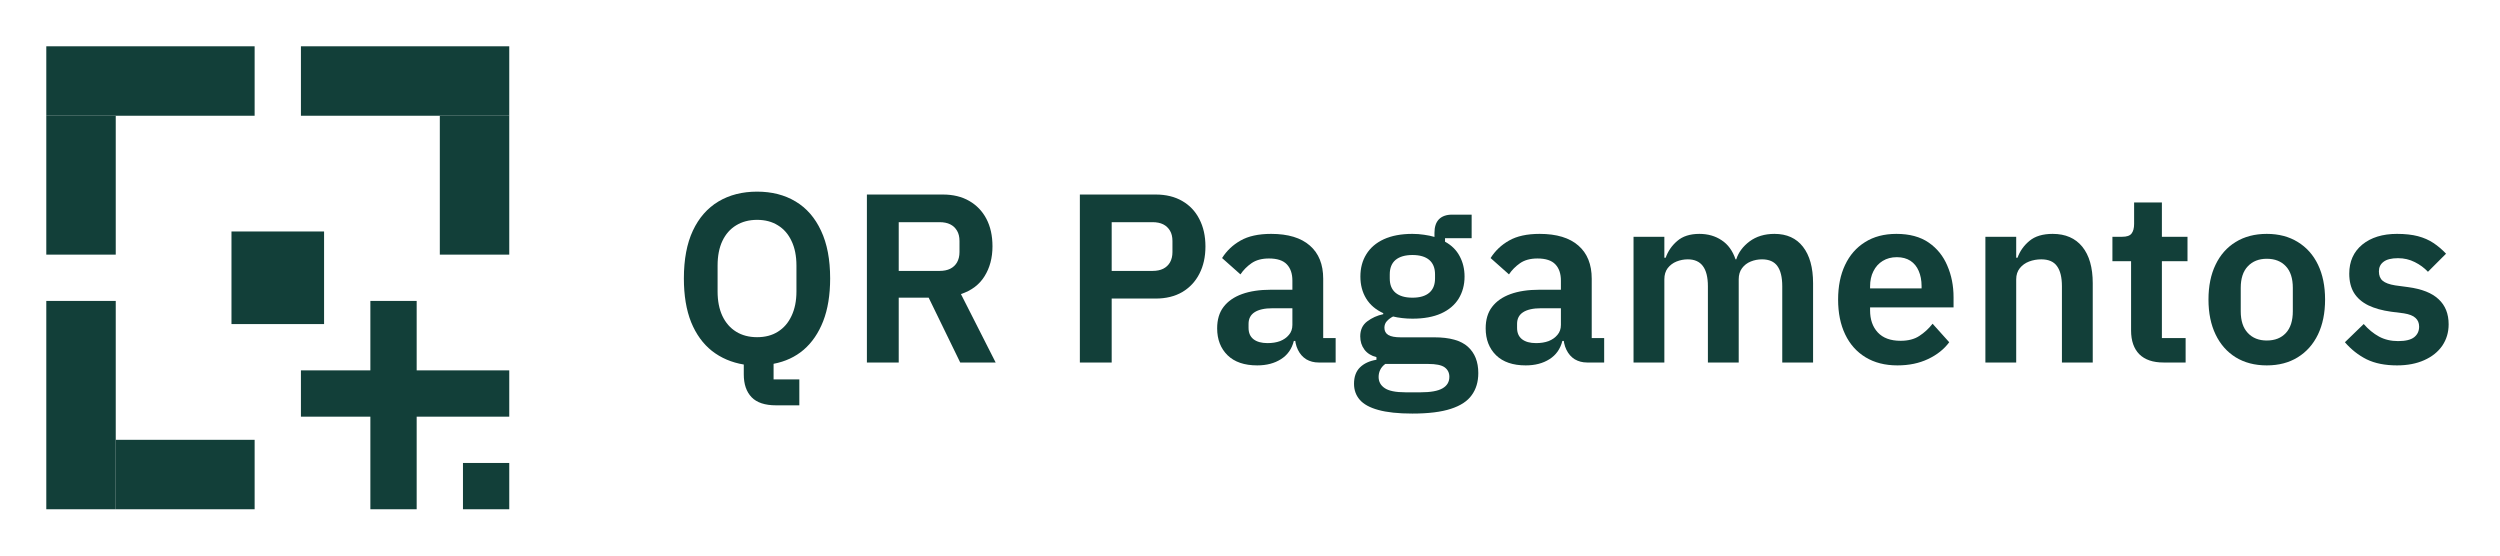
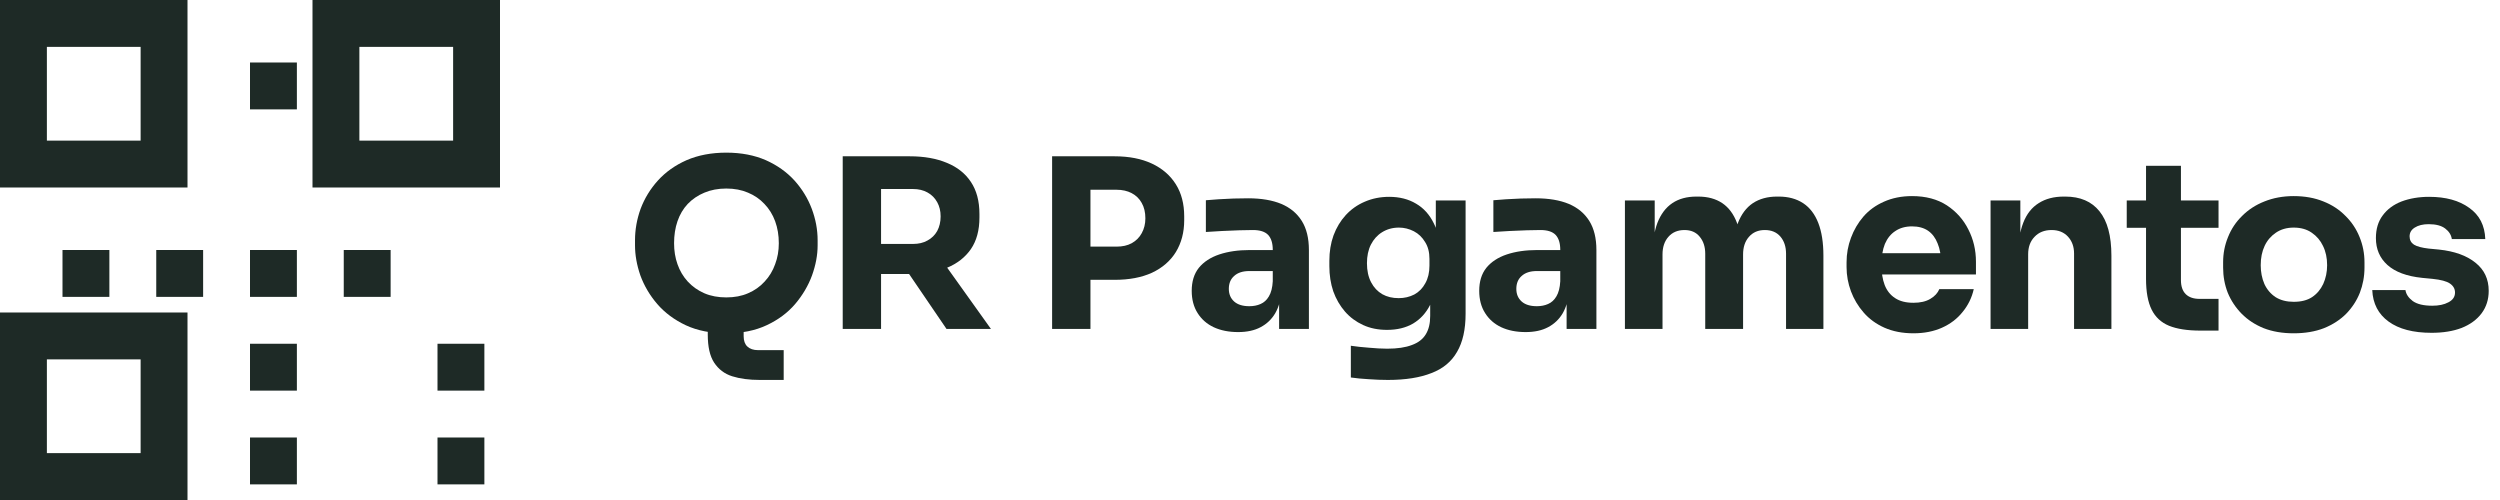
- <svg xmlns="http://www.w3.org/2000/svg" xmlns:xlink="http://www.w3.org/1999/xlink" data-brand-identity="compact-role-lockup" viewBox="0 0 216 48" fill="#123f39">
+ <svg xmlns="http://www.w3.org/2000/svg" xmlns:xlink="http://www.w3.org/1999/xlink" data-brand-identity="compact-role-lockup" viewBox="0 0 160 32" fill="#1E2A26">
  <defs>
    <g>
      <g id="glyph-0-0">
-         <path d="M 13.828 1.828 L 13.828 4.625 L 11.312 4.625 C 10.113 4.625 9.234 4.332 8.672 3.75 C 8.109 3.164 7.828 2.344 7.828 1.281 L 7.828 0.219 C 6.516 0 5.367 -0.488 4.391 -1.25 C 3.422 -2.02 2.672 -3.055 2.141 -4.359 C 1.617 -5.672 1.359 -7.242 1.359 -9.078 C 1.359 -11.129 1.68 -12.848 2.328 -14.234 C 2.984 -15.629 3.906 -16.68 5.094 -17.391 C 6.281 -18.098 7.672 -18.453 9.266 -18.453 C 10.859 -18.453 12.242 -18.098 13.422 -17.391 C 14.609 -16.68 15.523 -15.629 16.172 -14.234 C 16.828 -12.848 17.156 -11.129 17.156 -9.078 C 17.156 -7.297 16.906 -5.758 16.406 -4.469 C 15.906 -3.188 15.203 -2.156 14.297 -1.375 C 13.391 -0.602 12.305 -0.098 11.047 0.141 L 11.047 1.828 Z M 9.266 -2.734 C 10.141 -2.734 10.891 -2.93 11.516 -3.328 C 12.148 -3.723 12.641 -4.289 12.984 -5.031 C 13.336 -5.77 13.516 -6.648 13.516 -7.672 L 13.516 -10.469 C 13.516 -11.508 13.336 -12.395 12.984 -13.125 C 12.641 -13.863 12.148 -14.426 11.516 -14.812 C 10.891 -15.207 10.141 -15.406 9.266 -15.406 C 8.398 -15.406 7.645 -15.207 7 -14.812 C 6.363 -14.426 5.867 -13.863 5.516 -13.125 C 5.172 -12.395 5 -11.508 5 -10.469 L 5 -7.672 C 5 -6.648 5.172 -5.77 5.516 -5.031 C 5.867 -4.289 6.363 -3.723 7 -3.328 C 7.645 -2.93 8.398 -2.734 9.266 -2.734 Z M 9.266 -2.734 " />
+         <path d="M 8.625 3.266 C 7.945 3.266 7.359 3.188 6.859 3.031 C 6.367 2.875 5.984 2.582 5.703 2.156 C 5.43 1.738 5.297 1.141 5.297 0.359 L 5.297 -1.312 L 7.594 -1.312 L 7.594 0.469 C 7.594 0.758 7.672 0.977 7.828 1.125 C 7.992 1.281 8.223 1.359 8.516 1.359 L 10.156 1.359 L 10.156 3.266 Z M 6.484 0.281 C 5.492 0.281 4.629 0.109 3.891 -0.234 C 3.16 -0.578 2.551 -1.031 2.062 -1.594 C 1.582 -2.156 1.223 -2.766 0.984 -3.422 C 0.754 -4.086 0.641 -4.727 0.641 -5.344 L 0.641 -5.672 C 0.641 -6.348 0.758 -7.02 1 -7.688 C 1.25 -8.352 1.617 -8.957 2.109 -9.5 C 2.598 -10.039 3.207 -10.473 3.938 -10.797 C 4.676 -11.117 5.523 -11.281 6.484 -11.281 C 7.441 -11.281 8.285 -11.117 9.016 -10.797 C 9.742 -10.473 10.352 -10.039 10.844 -9.5 C 11.332 -8.957 11.703 -8.352 11.953 -7.688 C 12.203 -7.02 12.328 -6.348 12.328 -5.672 L 12.328 -5.344 C 12.328 -4.727 12.207 -4.086 11.969 -3.422 C 11.727 -2.766 11.367 -2.156 10.891 -1.594 C 10.41 -1.031 9.801 -0.578 9.062 -0.234 C 8.332 0.109 7.473 0.281 6.484 0.281 Z M 6.484 -2.016 C 7.004 -2.016 7.469 -2.102 7.875 -2.281 C 8.289 -2.457 8.645 -2.707 8.938 -3.031 C 9.238 -3.352 9.461 -3.723 9.609 -4.141 C 9.766 -4.555 9.844 -5.004 9.844 -5.484 C 9.844 -5.992 9.766 -6.461 9.609 -6.891 C 9.453 -7.316 9.223 -7.688 8.922 -8 C 8.629 -8.312 8.281 -8.551 7.875 -8.719 C 7.469 -8.895 7.004 -8.984 6.484 -8.984 C 5.961 -8.984 5.492 -8.895 5.078 -8.719 C 4.672 -8.551 4.316 -8.312 4.016 -8 C 3.723 -7.688 3.504 -7.316 3.359 -6.891 C 3.211 -6.461 3.141 -5.992 3.141 -5.484 C 3.141 -5.004 3.211 -4.555 3.359 -4.141 C 3.504 -3.723 3.723 -3.352 4.016 -3.031 C 4.316 -2.707 4.672 -2.457 5.078 -2.281 C 5.492 -2.102 5.961 -2.016 6.484 -2.016 Z M 6.484 -2.016 " />
      </g>
      <g id="glyph-0-1">
-         <path d="M 5.562 -7 L 5.562 0 L 2.125 0 L 2.125 -18.141 L 10.328 -18.141 C 11.43 -18.141 12.379 -17.91 13.172 -17.453 C 13.973 -16.992 14.594 -16.348 15.031 -15.516 C 15.469 -14.68 15.688 -13.691 15.688 -12.547 C 15.688 -11.297 15.398 -10.219 14.828 -9.312 C 14.266 -8.406 13.414 -7.766 12.281 -7.391 L 16.031 0 L 12.203 0 L 8.797 -7 Z M 5.562 -9.891 L 9.969 -9.891 C 10.426 -9.891 10.812 -9.969 11.125 -10.125 C 11.438 -10.281 11.68 -10.508 11.859 -10.812 C 12.035 -11.125 12.125 -11.492 12.125 -11.922 L 12.125 -13.125 C 12.125 -13.57 12.035 -13.941 11.859 -14.234 C 11.68 -14.535 11.438 -14.766 11.125 -14.922 C 10.812 -15.078 10.426 -15.156 9.969 -15.156 L 5.562 -15.156 Z M 5.562 -9.891 " />
+         <path d="M 1.234 0 L 1.234 -11.047 L 3.688 -11.047 L 3.688 0 Z M 7.875 0 L 4.672 -4.703 L 7.359 -4.703 L 10.719 0 Z M 3.031 -3.516 L 3.031 -5.438 L 5.734 -5.438 C 6.086 -5.438 6.395 -5.508 6.656 -5.656 C 6.926 -5.801 7.133 -6.004 7.281 -6.266 C 7.426 -6.535 7.5 -6.848 7.5 -7.203 C 7.5 -7.547 7.426 -7.848 7.281 -8.109 C 7.133 -8.379 6.926 -8.586 6.656 -8.734 C 6.395 -8.879 6.086 -8.953 5.734 -8.953 L 3.031 -8.953 L 3.031 -11.047 L 5.531 -11.047 C 6.445 -11.047 7.238 -10.906 7.906 -10.625 C 8.57 -10.352 9.082 -9.945 9.438 -9.406 C 9.801 -8.863 9.984 -8.18 9.984 -7.359 L 9.984 -7.125 C 9.984 -6.312 9.801 -5.641 9.438 -5.109 C 9.07 -4.578 8.555 -4.176 7.891 -3.906 C 7.234 -3.645 6.445 -3.516 5.531 -3.516 Z M 3.031 -3.516 " />
      </g>
      <g id="glyph-0-2">
</g>
      <g id="glyph-0-3">
-         <path d="M 5.562 0 L 2.125 0 L 2.125 -18.141 L 10.312 -18.141 C 11.426 -18.141 12.383 -17.906 13.188 -17.438 C 13.988 -16.977 14.602 -16.328 15.031 -15.484 C 15.469 -14.641 15.688 -13.656 15.688 -12.531 C 15.688 -11.406 15.469 -10.422 15.031 -9.578 C 14.602 -8.742 13.988 -8.086 13.188 -7.609 C 12.383 -7.141 11.426 -6.906 10.312 -6.906 L 5.562 -6.906 Z M 5.562 -15.156 L 5.562 -9.891 L 9.969 -9.891 C 10.426 -9.891 10.812 -9.969 11.125 -10.125 C 11.438 -10.281 11.68 -10.508 11.859 -10.812 C 12.035 -11.125 12.125 -11.492 12.125 -11.922 L 12.125 -13.125 C 12.125 -13.57 12.035 -13.941 11.859 -14.234 C 11.68 -14.535 11.438 -14.766 11.125 -14.922 C 10.812 -15.078 10.426 -15.156 9.969 -15.156 Z M 5.562 -15.156 " />
+         <path d="M 3.391 -3.141 L 3.391 -5.266 L 5.359 -5.266 C 5.734 -5.266 6.055 -5.336 6.328 -5.484 C 6.609 -5.641 6.82 -5.852 6.969 -6.125 C 7.125 -6.406 7.203 -6.723 7.203 -7.078 C 7.203 -7.461 7.125 -7.789 6.969 -8.062 C 6.82 -8.332 6.609 -8.539 6.328 -8.688 C 6.055 -8.832 5.734 -8.906 5.359 -8.906 L 3.391 -8.906 L 3.391 -11.047 L 5.234 -11.047 C 6.16 -11.047 6.957 -10.891 7.625 -10.578 C 8.289 -10.266 8.801 -9.82 9.156 -9.25 C 9.508 -8.688 9.688 -8.004 9.688 -7.203 L 9.688 -6.953 C 9.688 -6.18 9.508 -5.504 9.156 -4.922 C 8.801 -4.348 8.289 -3.906 7.625 -3.594 C 6.957 -3.289 6.16 -3.141 5.234 -3.141 Z M 1.234 0 L 1.234 -11.047 L 3.688 -11.047 L 3.688 0 Z M 1.234 0 " />
      </g>
      <g id="glyph-0-4">
-         <path d="M 13.75 0 L 11.906 0 C 11.414 0 10.973 -0.113 10.578 -0.344 C 10.191 -0.582 9.891 -0.926 9.672 -1.375 C 9.453 -1.82 9.344 -2.348 9.344 -2.953 L 9.344 -3.25 L 10.172 -2.328 L 9.234 -2.328 C 9.016 -1.461 8.551 -0.805 7.844 -0.359 C 7.145 0.086 6.289 0.312 5.281 0.312 C 3.895 0.312 2.828 -0.051 2.078 -0.781 C 1.328 -1.52 0.953 -2.488 0.953 -3.688 C 0.953 -4.625 1.18 -5.395 1.641 -6 C 2.109 -6.613 2.773 -7.078 3.641 -7.391 C 4.504 -7.703 5.547 -7.859 6.766 -7.859 L 9.078 -7.859 L 9.078 -8.844 C 9.078 -9.594 8.879 -10.176 8.484 -10.594 C 8.086 -11.02 7.441 -11.234 6.547 -11.234 C 5.773 -11.234 5.145 -11.062 4.656 -10.719 C 4.176 -10.383 3.781 -9.984 3.469 -9.516 L 1.484 -11.281 C 1.984 -12.07 2.648 -12.703 3.484 -13.172 C 4.316 -13.648 5.414 -13.891 6.781 -13.891 C 8.613 -13.891 10.008 -13.469 10.969 -12.625 C 11.926 -11.789 12.406 -10.598 12.406 -9.047 L 12.406 -2.641 L 13.75 -2.641 Z M 9.078 -5.859 L 6.938 -5.859 C 6.07 -5.859 5.422 -5.711 4.984 -5.422 C 4.555 -5.141 4.344 -4.723 4.344 -4.172 L 4.344 -3.734 C 4.344 -3.203 4.52 -2.797 4.875 -2.516 C 5.238 -2.234 5.742 -2.094 6.391 -2.094 C 6.898 -2.094 7.352 -2.164 7.75 -2.312 C 8.145 -2.469 8.461 -2.691 8.703 -2.984 C 8.953 -3.273 9.078 -3.633 9.078 -4.062 Z M 9.078 -5.859 " />
+         <path d="M 6.062 0 L 6.062 -2.438 L 5.656 -2.438 L 5.656 -5.062 C 5.656 -5.488 5.555 -5.805 5.359 -6.016 C 5.16 -6.223 4.836 -6.328 4.391 -6.328 C 4.172 -6.328 3.879 -6.32 3.516 -6.312 C 3.16 -6.301 2.789 -6.285 2.406 -6.266 C 2.031 -6.242 1.688 -6.223 1.375 -6.203 L 1.375 -8.234 C 1.602 -8.254 1.875 -8.273 2.188 -8.297 C 2.5 -8.316 2.816 -8.332 3.141 -8.344 C 3.473 -8.352 3.785 -8.359 4.078 -8.359 C 4.922 -8.359 5.629 -8.238 6.203 -8 C 6.773 -7.758 7.211 -7.395 7.516 -6.906 C 7.816 -6.426 7.969 -5.805 7.969 -5.047 L 7.969 0 Z M 3.438 0.203 C 2.844 0.203 2.32 0.098 1.875 -0.109 C 1.438 -0.316 1.094 -0.617 0.844 -1.016 C 0.594 -1.41 0.469 -1.883 0.469 -2.438 C 0.469 -3.031 0.617 -3.52 0.922 -3.906 C 1.234 -4.289 1.672 -4.578 2.234 -4.766 C 2.797 -4.953 3.441 -5.047 4.172 -5.047 L 5.922 -5.047 L 5.922 -3.703 L 4.156 -3.703 C 3.738 -3.703 3.414 -3.598 3.188 -3.391 C 2.957 -3.191 2.844 -2.914 2.844 -2.562 C 2.844 -2.227 2.957 -1.957 3.188 -1.75 C 3.414 -1.551 3.738 -1.453 4.156 -1.453 C 4.426 -1.453 4.664 -1.5 4.875 -1.594 C 5.094 -1.688 5.27 -1.848 5.406 -2.078 C 5.551 -2.316 5.633 -2.641 5.656 -3.047 L 6.219 -2.438 C 6.176 -1.875 6.039 -1.395 5.812 -1 C 5.582 -0.613 5.27 -0.316 4.875 -0.109 C 4.488 0.098 4.008 0.203 3.438 0.203 Z M 3.438 0.203 " />
      </g>
      <g id="glyph-0-5">
-         <path d="M 14.156 1.141 C 14.156 2.078 13.922 2.867 13.453 3.516 C 12.992 4.172 12.242 4.664 11.203 5 C 10.16 5.344 8.77 5.516 7.031 5.516 C 5.508 5.516 4.285 5.383 3.359 5.125 C 2.441 4.875 1.773 4.508 1.359 4.031 C 0.941 3.551 0.734 2.973 0.734 2.297 C 0.734 1.547 0.945 0.957 1.375 0.531 C 1.812 0.102 2.406 -0.172 3.156 -0.297 L 3.156 -0.578 C 2.594 -0.723 2.16 -0.992 1.859 -1.391 C 1.555 -1.797 1.406 -2.273 1.406 -2.828 C 1.406 -3.523 1.656 -4.062 2.156 -4.438 C 2.664 -4.82 3.242 -5.082 3.891 -5.219 L 3.891 -5.328 C 3.078 -5.703 2.461 -6.227 2.047 -6.906 C 1.629 -7.594 1.422 -8.383 1.422 -9.281 C 1.422 -10.195 1.633 -11 2.062 -11.688 C 2.488 -12.383 3.117 -12.926 3.953 -13.312 C 4.797 -13.695 5.82 -13.891 7.031 -13.891 C 7.477 -13.891 7.898 -13.859 8.297 -13.797 C 8.703 -13.742 9.078 -13.664 9.422 -13.562 L 9.422 -14 C 9.422 -14.645 9.582 -15.133 9.906 -15.469 C 10.238 -15.801 10.711 -15.969 11.328 -15.969 L 13.438 -15.969 L 13.438 -13.422 L 10.562 -13.422 L 10.562 -13.047 C 11.27 -12.66 11.797 -12.141 12.141 -11.484 C 12.492 -10.836 12.672 -10.102 12.672 -9.281 C 12.672 -8.383 12.457 -7.586 12.031 -6.891 C 11.602 -6.203 10.973 -5.672 10.141 -5.297 C 9.305 -4.922 8.273 -4.734 7.047 -4.734 C 6.66 -4.734 6.289 -4.754 5.938 -4.797 C 5.582 -4.836 5.254 -4.895 4.953 -4.969 C 4.703 -4.844 4.484 -4.68 4.297 -4.484 C 4.109 -4.285 4.016 -4.039 4.016 -3.75 C 4.016 -3.406 4.156 -3.145 4.438 -2.969 C 4.727 -2.801 5.176 -2.719 5.781 -2.719 L 9.406 -2.719 C 11.07 -2.719 12.281 -2.379 13.031 -1.703 C 13.781 -1.023 14.156 -0.078 14.156 1.141 Z M 11.031 1.547 C 11.031 1.109 10.859 0.766 10.516 0.516 C 10.172 0.273 9.578 0.156 8.734 0.156 L 4.109 0.156 C 3.859 0.344 3.676 0.555 3.562 0.797 C 3.445 1.035 3.391 1.289 3.391 1.562 C 3.391 2.07 3.609 2.473 4.047 2.766 C 4.484 3.066 5.227 3.219 6.281 3.219 L 7.938 3.219 C 9.008 3.219 9.789 3.078 10.281 2.797 C 10.781 2.516 11.031 2.098 11.031 1.547 Z M 7.047 -7 C 7.836 -7 8.441 -7.176 8.859 -7.531 C 9.273 -7.883 9.484 -8.398 9.484 -9.078 L 9.484 -9.516 C 9.484 -10.203 9.273 -10.723 8.859 -11.078 C 8.441 -11.43 7.836 -11.609 7.047 -11.609 C 6.254 -11.609 5.645 -11.43 5.219 -11.078 C 4.801 -10.723 4.594 -10.203 4.594 -9.516 L 4.594 -9.078 C 4.594 -8.398 4.801 -7.883 5.219 -7.531 C 5.645 -7.176 6.254 -7 7.047 -7 Z M 7.047 -7 " />
+         <path d="M 4.328 3.266 C 3.93 3.266 3.52 3.25 3.094 3.219 C 2.676 3.195 2.297 3.16 1.953 3.109 L 1.953 1.078 C 2.297 1.129 2.68 1.172 3.109 1.203 C 3.535 1.242 3.926 1.266 4.281 1.266 C 4.926 1.266 5.453 1.188 5.859 1.031 C 6.266 0.883 6.562 0.656 6.75 0.344 C 6.938 0.039 7.031 -0.348 7.031 -0.828 L 7.031 -2.453 L 7.469 -3.422 C 7.445 -2.691 7.301 -2.066 7.031 -1.547 C 6.77 -1.023 6.406 -0.625 5.938 -0.344 C 5.469 -0.07 4.91 0.062 4.266 0.062 C 3.703 0.062 3.191 -0.039 2.734 -0.25 C 2.285 -0.457 1.898 -0.742 1.578 -1.109 C 1.254 -1.484 1.004 -1.914 0.828 -2.406 C 0.66 -2.906 0.578 -3.441 0.578 -4.016 L 0.578 -4.359 C 0.578 -4.941 0.664 -5.484 0.844 -5.984 C 1.031 -6.484 1.289 -6.914 1.625 -7.281 C 1.969 -7.656 2.375 -7.941 2.844 -8.141 C 3.32 -8.348 3.844 -8.453 4.406 -8.453 C 5.07 -8.453 5.645 -8.305 6.125 -8.016 C 6.613 -7.734 6.992 -7.312 7.266 -6.75 C 7.547 -6.188 7.695 -5.508 7.719 -4.719 L 7.391 -4.641 L 7.391 -8.219 L 9.297 -8.219 L 9.297 -0.969 C 9.297 0.039 9.113 0.852 8.75 1.469 C 8.395 2.094 7.848 2.547 7.109 2.828 C 6.379 3.117 5.453 3.266 4.328 3.266 Z M 5.016 -1.969 C 5.379 -1.969 5.711 -2.047 6.016 -2.203 C 6.316 -2.367 6.551 -2.609 6.719 -2.922 C 6.895 -3.234 6.984 -3.609 6.984 -4.047 L 6.984 -4.484 C 6.984 -4.91 6.891 -5.27 6.703 -5.562 C 6.523 -5.863 6.285 -6.094 5.984 -6.25 C 5.68 -6.406 5.363 -6.484 5.031 -6.484 C 4.625 -6.484 4.266 -6.383 3.953 -6.188 C 3.648 -6 3.41 -5.734 3.234 -5.391 C 3.066 -5.055 2.984 -4.66 2.984 -4.203 C 2.984 -3.734 3.07 -3.328 3.25 -2.984 C 3.426 -2.648 3.664 -2.395 3.969 -2.219 C 4.27 -2.051 4.617 -1.969 5.016 -1.969 Z M 5.016 -1.969 " />
      </g>
      <g id="glyph-0-6">
-         <path d="M 5.25 0 L 1.922 0 L 1.922 -13.578 L 5.25 -13.578 L 5.25 -11.312 L 5.391 -11.312 C 5.641 -12.02 6.055 -12.625 6.641 -13.125 C 7.223 -13.633 8.02 -13.891 9.031 -13.891 C 9.957 -13.891 10.758 -13.66 11.438 -13.203 C 12.125 -12.754 12.625 -12.066 12.938 -11.141 L 13.016 -11.141 C 13.254 -11.891 13.734 -12.535 14.453 -13.078 C 15.18 -13.617 16.078 -13.891 17.141 -13.891 C 18.473 -13.891 19.5 -13.426 20.219 -12.5 C 20.945 -11.57 21.312 -10.258 21.312 -8.562 L 21.312 0 L 17.984 0 L 17.984 -8.234 C 17.984 -9.211 17.805 -9.941 17.453 -10.422 C 17.109 -10.898 16.555 -11.141 15.797 -11.141 C 15.367 -11.141 14.961 -11.062 14.578 -10.906 C 14.191 -10.75 13.879 -10.508 13.641 -10.188 C 13.398 -9.863 13.281 -9.461 13.281 -8.984 L 13.281 0 L 9.953 0 L 9.953 -8.234 C 9.953 -9.211 9.77 -9.941 9.406 -10.422 C 9.051 -10.898 8.508 -11.141 7.781 -11.141 C 7.363 -11.141 6.957 -11.062 6.562 -10.906 C 6.176 -10.75 5.859 -10.508 5.609 -10.188 C 5.367 -9.863 5.25 -9.461 5.25 -8.984 Z M 5.25 0 " />
+         <path d="M 1.094 0 L 1.094 -8.219 L 3 -8.219 L 3 -4.688 L 2.859 -4.688 C 2.859 -5.52 2.961 -6.219 3.172 -6.781 C 3.391 -7.344 3.707 -7.766 4.125 -8.047 C 4.539 -8.328 5.055 -8.469 5.672 -8.469 L 5.781 -8.469 C 6.395 -8.469 6.91 -8.328 7.328 -8.047 C 7.742 -7.766 8.055 -7.344 8.266 -6.781 C 8.484 -6.219 8.594 -5.52 8.594 -4.688 L 8.016 -4.688 C 8.016 -5.52 8.117 -6.219 8.328 -6.781 C 8.547 -7.344 8.863 -7.766 9.281 -8.047 C 9.707 -8.328 10.223 -8.469 10.828 -8.469 L 10.938 -8.469 C 11.551 -8.469 12.07 -8.328 12.5 -8.047 C 12.926 -7.766 13.25 -7.344 13.469 -6.781 C 13.688 -6.219 13.797 -5.52 13.797 -4.688 L 13.797 0 L 11.406 0 L 11.406 -4.812 C 11.406 -5.258 11.285 -5.625 11.047 -5.906 C 10.805 -6.188 10.473 -6.328 10.047 -6.328 C 9.617 -6.328 9.281 -6.18 9.031 -5.891 C 8.781 -5.609 8.656 -5.234 8.656 -4.766 L 8.656 0 L 6.234 0 L 6.234 -4.812 C 6.234 -5.258 6.113 -5.625 5.875 -5.906 C 5.645 -6.188 5.32 -6.328 4.906 -6.328 C 4.469 -6.328 4.125 -6.18 3.875 -5.891 C 3.625 -5.609 3.5 -5.234 3.5 -4.766 L 3.5 0 Z M 1.094 0 " />
      </g>
      <g id="glyph-0-7">
-         <path d="M 7.422 0.312 C 6.086 0.312 4.941 0.02 3.984 -0.562 C 3.023 -1.145 2.289 -1.969 1.781 -3.031 C 1.27 -4.094 1.016 -5.348 1.016 -6.797 C 1.016 -8.234 1.266 -9.477 1.766 -10.531 C 2.266 -11.594 2.984 -12.414 3.922 -13 C 4.859 -13.594 5.988 -13.891 7.312 -13.891 C 8.727 -13.891 9.891 -13.578 10.797 -12.953 C 11.703 -12.328 12.375 -11.492 12.812 -10.453 C 13.258 -9.422 13.484 -8.285 13.484 -7.047 L 13.484 -5.953 L 4.469 -5.953 L 4.469 -5.625 C 4.469 -4.645 4.742 -3.852 5.297 -3.25 C 5.859 -2.645 6.68 -2.344 7.766 -2.344 C 8.586 -2.344 9.266 -2.52 9.797 -2.875 C 10.336 -3.227 10.812 -3.664 11.219 -4.188 L 13.016 -2.188 C 12.461 -1.438 11.703 -0.832 10.734 -0.375 C 9.773 0.082 8.672 0.312 7.422 0.312 Z M 7.359 -11.375 C 6.773 -11.375 6.266 -11.238 5.828 -10.969 C 5.398 -10.707 5.066 -10.336 4.828 -9.859 C 4.586 -9.391 4.469 -8.836 4.469 -8.203 L 4.469 -8 L 10.031 -8 L 10.031 -8.25 C 10.031 -8.875 9.926 -9.422 9.719 -9.891 C 9.52 -10.359 9.223 -10.723 8.828 -10.984 C 8.43 -11.242 7.941 -11.375 7.359 -11.375 Z M 7.359 -11.375 " />
+         <path d="M 4.859 0.281 C 4.16 0.281 3.539 0.16 3 -0.078 C 2.469 -0.316 2.023 -0.641 1.672 -1.047 C 1.316 -1.453 1.047 -1.906 0.859 -2.406 C 0.672 -2.914 0.578 -3.43 0.578 -3.953 L 0.578 -4.266 C 0.578 -4.805 0.672 -5.328 0.859 -5.828 C 1.047 -6.336 1.312 -6.789 1.656 -7.188 C 2.008 -7.594 2.445 -7.91 2.969 -8.141 C 3.5 -8.379 4.098 -8.5 4.766 -8.5 C 5.648 -8.5 6.395 -8.301 7 -7.906 C 7.602 -7.508 8.062 -6.992 8.375 -6.359 C 8.695 -5.734 8.859 -5.047 8.859 -4.297 L 8.859 -3.484 L 1.594 -3.484 L 1.594 -4.844 L 7.406 -4.844 L 6.625 -4.219 C 6.625 -4.707 6.551 -5.125 6.406 -5.469 C 6.27 -5.82 6.066 -6.094 5.797 -6.281 C 5.523 -6.469 5.18 -6.562 4.766 -6.562 C 4.348 -6.562 3.992 -6.461 3.703 -6.266 C 3.41 -6.078 3.188 -5.801 3.031 -5.438 C 2.883 -5.07 2.812 -4.625 2.812 -4.094 C 2.812 -3.602 2.879 -3.176 3.016 -2.812 C 3.16 -2.445 3.383 -2.164 3.688 -1.969 C 3.988 -1.77 4.379 -1.672 4.859 -1.672 C 5.297 -1.672 5.656 -1.754 5.938 -1.922 C 6.219 -2.086 6.41 -2.297 6.516 -2.547 L 8.719 -2.547 C 8.594 -1.992 8.352 -1.504 8 -1.078 C 7.656 -0.648 7.219 -0.316 6.688 -0.078 C 6.156 0.16 5.547 0.281 4.859 0.281 Z M 4.859 0.281 " />
      </g>
      <g id="glyph-0-8">
-         <path d="M 5.25 0 L 1.922 0 L 1.922 -13.578 L 5.25 -13.578 L 5.25 -11.312 L 5.391 -11.312 C 5.648 -12.031 6.082 -12.641 6.688 -13.141 C 7.289 -13.641 8.125 -13.891 9.188 -13.891 C 10.57 -13.891 11.641 -13.426 12.391 -12.5 C 13.141 -11.57 13.516 -10.258 13.516 -8.562 L 13.516 0 L 10.188 0 L 10.188 -8.234 C 10.188 -9.203 10.008 -9.926 9.656 -10.406 C 9.312 -10.895 8.742 -11.141 7.953 -11.141 C 7.492 -11.141 7.055 -11.062 6.641 -10.906 C 6.234 -10.75 5.898 -10.508 5.641 -10.188 C 5.379 -9.863 5.25 -9.461 5.25 -8.984 Z M 5.25 0 " />
+         <path d="M 1.094 0 L 1.094 -8.219 L 3 -8.219 L 3 -4.688 L 2.859 -4.688 C 2.859 -5.531 2.969 -6.234 3.188 -6.797 C 3.406 -7.359 3.734 -7.773 4.172 -8.047 C 4.609 -8.328 5.145 -8.469 5.781 -8.469 L 5.875 -8.469 C 6.832 -8.469 7.562 -8.156 8.062 -7.531 C 8.57 -6.906 8.828 -5.957 8.828 -4.688 L 8.828 0 L 6.438 0 L 6.438 -4.828 C 6.438 -5.266 6.305 -5.625 6.047 -5.906 C 5.785 -6.188 5.438 -6.328 5 -6.328 C 4.539 -6.328 4.176 -6.18 3.906 -5.891 C 3.633 -5.609 3.5 -5.238 3.5 -4.781 L 3.5 0 Z M 1.094 0 " />
      </g>
      <g id="glyph-0-9">
-         <path d="M 8.547 0 L 6.156 0 C 5.02 0 4.148 -0.297 3.547 -0.891 C 2.953 -1.492 2.656 -2.348 2.656 -3.453 L 2.656 -10.938 L 0.641 -10.938 L 0.641 -13.578 L 1.688 -13.578 C 2.188 -13.578 2.523 -13.691 2.703 -13.922 C 2.891 -14.16 2.984 -14.508 2.984 -14.969 L 2.984 -17.281 L 5.984 -17.281 L 5.984 -13.578 L 8.75 -13.578 L 8.75 -10.938 L 5.984 -10.938 L 5.984 -2.641 L 8.547 -2.641 Z M 8.547 0 " />
+         <path d="M 4.828 0.109 C 3.992 0.109 3.32 0.004 2.812 -0.203 C 2.312 -0.41 1.941 -0.754 1.703 -1.234 C 1.461 -1.723 1.344 -2.379 1.344 -3.203 L 1.344 -10.438 L 3.578 -10.438 L 3.578 -3.125 C 3.578 -2.727 3.68 -2.426 3.891 -2.219 C 4.098 -2.02 4.391 -1.922 4.766 -1.922 L 5.984 -1.922 L 5.984 0.109 Z M 0.109 -6.469 L 0.109 -8.219 L 5.984 -8.219 L 5.984 -6.469 Z M 0.109 -6.469 " />
      </g>
      <g id="glyph-0-10">
-         <path d="M 7.312 0.312 C 6.02 0.312 4.898 0.02 3.953 -0.562 C 3.016 -1.145 2.289 -1.969 1.781 -3.031 C 1.27 -4.094 1.016 -5.348 1.016 -6.797 C 1.016 -8.254 1.27 -9.508 1.781 -10.562 C 2.289 -11.625 3.016 -12.441 3.953 -13.016 C 4.898 -13.598 6.02 -13.891 7.312 -13.891 C 8.602 -13.891 9.719 -13.598 10.656 -13.016 C 11.602 -12.441 12.332 -11.625 12.844 -10.562 C 13.352 -9.508 13.609 -8.254 13.609 -6.797 C 13.609 -5.348 13.352 -4.094 12.844 -3.031 C 12.332 -1.969 11.602 -1.145 10.656 -0.562 C 9.719 0.02 8.602 0.312 7.312 0.312 Z M 7.312 -2.375 C 8.188 -2.375 8.875 -2.645 9.375 -3.188 C 9.875 -3.727 10.125 -4.508 10.125 -5.531 L 10.125 -8.062 C 10.125 -9.082 9.875 -9.859 9.375 -10.391 C 8.875 -10.93 8.188 -11.203 7.312 -11.203 C 6.457 -11.203 5.773 -10.93 5.266 -10.391 C 4.754 -9.859 4.5 -9.082 4.5 -8.062 L 4.5 -5.531 C 4.5 -4.508 4.754 -3.727 5.266 -3.188 C 5.773 -2.645 6.457 -2.375 7.312 -2.375 Z M 7.312 -2.375 " />
+         <path d="M 5.094 0.281 C 4.375 0.281 3.734 0.172 3.172 -0.047 C 2.617 -0.273 2.148 -0.582 1.766 -0.969 C 1.379 -1.363 1.082 -1.812 0.875 -2.312 C 0.676 -2.82 0.578 -3.359 0.578 -3.922 L 0.578 -4.266 C 0.578 -4.828 0.68 -5.363 0.891 -5.875 C 1.098 -6.395 1.398 -6.848 1.797 -7.234 C 2.191 -7.629 2.664 -7.938 3.219 -8.156 C 3.781 -8.383 4.406 -8.5 5.094 -8.5 C 5.812 -8.5 6.445 -8.383 7 -8.156 C 7.551 -7.938 8.02 -7.629 8.406 -7.234 C 8.801 -6.848 9.102 -6.395 9.312 -5.875 C 9.52 -5.363 9.625 -4.828 9.625 -4.266 L 9.625 -3.922 C 9.625 -3.359 9.523 -2.82 9.328 -2.312 C 9.129 -1.812 8.836 -1.363 8.453 -0.969 C 8.066 -0.582 7.594 -0.273 7.031 -0.047 C 6.469 0.172 5.82 0.281 5.094 0.281 Z M 5.094 -1.734 C 5.57 -1.734 5.961 -1.832 6.266 -2.031 C 6.578 -2.238 6.816 -2.52 6.984 -2.875 C 7.148 -3.238 7.234 -3.641 7.234 -4.078 C 7.234 -4.547 7.145 -4.957 6.969 -5.312 C 6.801 -5.664 6.562 -5.945 6.25 -6.156 C 5.938 -6.375 5.551 -6.484 5.094 -6.484 C 4.656 -6.484 4.273 -6.375 3.953 -6.156 C 3.641 -5.945 3.398 -5.664 3.234 -5.312 C 3.066 -4.957 2.984 -4.547 2.984 -4.078 C 2.984 -3.641 3.062 -3.238 3.219 -2.875 C 3.383 -2.52 3.625 -2.238 3.938 -2.031 C 4.258 -1.832 4.645 -1.734 5.094 -1.734 Z M 5.094 -1.734 " />
      </g>
      <g id="glyph-0-11">
-         <path d="M 6.375 0.312 C 5.082 0.312 3.988 0.094 3.094 -0.344 C 2.207 -0.789 1.426 -1.406 0.75 -2.188 L 2.781 -4.156 C 3.281 -3.582 3.832 -3.129 4.438 -2.797 C 5.039 -2.473 5.727 -2.312 6.5 -2.312 C 7.301 -2.312 7.879 -2.453 8.234 -2.734 C 8.586 -3.016 8.766 -3.395 8.766 -3.875 C 8.766 -4.27 8.633 -4.582 8.375 -4.812 C 8.125 -5.051 7.703 -5.219 7.109 -5.312 L 5.75 -5.484 C 4.781 -5.617 3.957 -5.848 3.281 -6.172 C 2.602 -6.504 2.086 -6.953 1.734 -7.516 C 1.391 -8.078 1.219 -8.77 1.219 -9.594 C 1.219 -10.914 1.688 -11.961 2.625 -12.734 C 3.57 -13.504 4.82 -13.891 6.375 -13.891 C 7.258 -13.891 8.016 -13.805 8.641 -13.641 C 9.273 -13.473 9.832 -13.227 10.312 -12.906 C 10.801 -12.582 11.254 -12.195 11.672 -11.75 L 9.719 -9.797 C 9.32 -10.223 8.848 -10.57 8.297 -10.844 C 7.742 -11.125 7.141 -11.266 6.484 -11.266 C 5.773 -11.266 5.254 -11.133 4.922 -10.875 C 4.586 -10.625 4.422 -10.281 4.422 -9.844 C 4.422 -9.395 4.555 -9.055 4.828 -8.828 C 5.098 -8.598 5.551 -8.43 6.188 -8.328 L 7.578 -8.141 C 9.066 -7.941 10.164 -7.504 10.875 -6.828 C 11.594 -6.16 11.953 -5.258 11.953 -4.125 C 11.953 -3.258 11.723 -2.488 11.266 -1.812 C 10.805 -1.145 10.156 -0.625 9.312 -0.25 C 8.477 0.125 7.5 0.312 6.375 0.312 Z M 6.375 0.312 " />
+         <path d="M 4.219 0.25 C 3.039 0.25 2.125 0.008 1.469 -0.469 C 0.812 -0.945 0.461 -1.617 0.422 -2.484 L 2.547 -2.484 C 2.586 -2.223 2.742 -1.988 3.016 -1.781 C 3.297 -1.582 3.711 -1.484 4.266 -1.484 C 4.68 -1.484 5.023 -1.555 5.297 -1.703 C 5.578 -1.848 5.719 -2.055 5.719 -2.328 C 5.719 -2.566 5.609 -2.758 5.391 -2.906 C 5.18 -3.051 4.812 -3.148 4.281 -3.203 L 3.625 -3.266 C 2.633 -3.367 1.891 -3.645 1.391 -4.094 C 0.898 -4.539 0.656 -5.113 0.656 -5.812 C 0.656 -6.395 0.801 -6.879 1.094 -7.266 C 1.383 -7.66 1.785 -7.957 2.297 -8.156 C 2.816 -8.352 3.406 -8.453 4.062 -8.453 C 5.125 -8.453 5.977 -8.219 6.625 -7.75 C 7.281 -7.289 7.625 -6.625 7.656 -5.75 L 5.516 -5.75 C 5.473 -6.02 5.332 -6.242 5.094 -6.422 C 4.852 -6.609 4.5 -6.703 4.031 -6.703 C 3.664 -6.703 3.367 -6.629 3.141 -6.484 C 2.922 -6.348 2.812 -6.16 2.812 -5.922 C 2.812 -5.691 2.906 -5.516 3.094 -5.391 C 3.289 -5.273 3.602 -5.191 4.031 -5.141 L 4.688 -5.078 C 5.688 -4.973 6.469 -4.691 7.031 -4.234 C 7.594 -3.785 7.875 -3.188 7.875 -2.438 C 7.875 -1.883 7.723 -1.406 7.422 -1 C 7.117 -0.594 6.691 -0.281 6.141 -0.062 C 5.598 0.145 4.957 0.25 4.219 0.25 Z M 4.219 0.25 " />
      </g>
    </g>
  </defs>
  <g>
-     <rect x="4" y="4" width="18" height="6" />
-     <rect x="4" y="10" width="6" height="12" />
-     <rect x="26" y="4" width="18" height="6" />
-     <rect x="38" y="10" width="6" height="12" />
-     <rect x="4" y="26" width="6" height="18" />
-     <rect x="10" y="38" width="12" height="6" />
-     <rect x="20" y="20" width="8" height="8" />
-     <rect x="26" y="32" width="18" height="4" />
-     <rect x="32" y="26" width="4" height="18" />
-     <rect x="40" y="40" width="4" height="4" />
+     <path fill-rule="evenodd" d="M0 0h12v12H0zM3 3v6h6v-6z" />
+     <path fill-rule="evenodd" d="M20 0h12v12H20zM23 3v6h6v-6z" />
+     <path fill-rule="evenodd" d="M0 20h12v12H0zM3 23v6h6v-6z" />
+     <rect x="16" y="4" width="3" height="3" />
+     <rect x="4" y="16" width="3" height="3" />
+     <rect x="10" y="16" width="3" height="3" />
+     <rect x="16" y="16" width="3" height="3" />
+     <rect x="22" y="16" width="3" height="3" />
+     <rect x="16" y="22" width="3" height="3" />
+     <rect x="16" y="28" width="3" height="3" />
+     <rect x="28" y="22" width="3" height="3" />
+     <rect x="28" y="28" width="3" height="3" />
  </g>
-   <g transform="translate(58 10) scale(0.8)">
-     <use xlink:href="#glyph-0-0" x="0" y="26.65" />
-     <use xlink:href="#glyph-0-1" x="19" y="26.65" />
-     <use xlink:href="#glyph-0-2" x="36" y="26.65" />
-     <use xlink:href="#glyph-0-3" x="42" y="26.65" />
-     <use xlink:href="#glyph-0-4" x="58" y="26.65" />
-     <use xlink:href="#glyph-0-5" x="73" y="26.65" />
-     <use xlink:href="#glyph-0-4" x="87" y="26.65" />
-     <use xlink:href="#glyph-0-6" x="102" y="26.65" />
-     <use xlink:href="#glyph-0-7" x="125" y="26.65" />
-     <use xlink:href="#glyph-0-8" x="140" y="26.65" />
-     <use xlink:href="#glyph-0-9" x="155" y="26.65" />
-     <use xlink:href="#glyph-0-10" x="165" y="26.65" />
-     <use xlink:href="#glyph-0-11" x="180" y="26.65" />
+   <g transform="translate(40 6.5)">
+     <use xlink:href="#glyph-0-0" x="0" y="14.55" />
+     <use xlink:href="#glyph-0-1" x="12.7" y="14.55" />
+     <use xlink:href="#glyph-0-2" x="23.4" y="14.55" />
+     <use xlink:href="#glyph-0-3" x="26.101" y="14.55" />
+     <use xlink:href="#glyph-0-4" x="35.801" y="14.55" />
+     <use xlink:href="#glyph-0-5" x="44.501" y="14.55" />
+     <use xlink:href="#glyph-0-4" x="54.201" y="14.55" />
+     <use xlink:href="#glyph-0-6" x="62.901" y="14.55" />
+     <use xlink:href="#glyph-0-7" x="77.602" y="14.55" />
+     <use xlink:href="#glyph-0-8" x="86.302" y="14.55" />
+     <use xlink:href="#glyph-0-9" x="96.002" y="14.55" />
+     <use xlink:href="#glyph-0-10" x="101.702" y="14.55" />
+     <use xlink:href="#glyph-0-11" x="111.402" y="14.55" />
  </g>
</svg>
